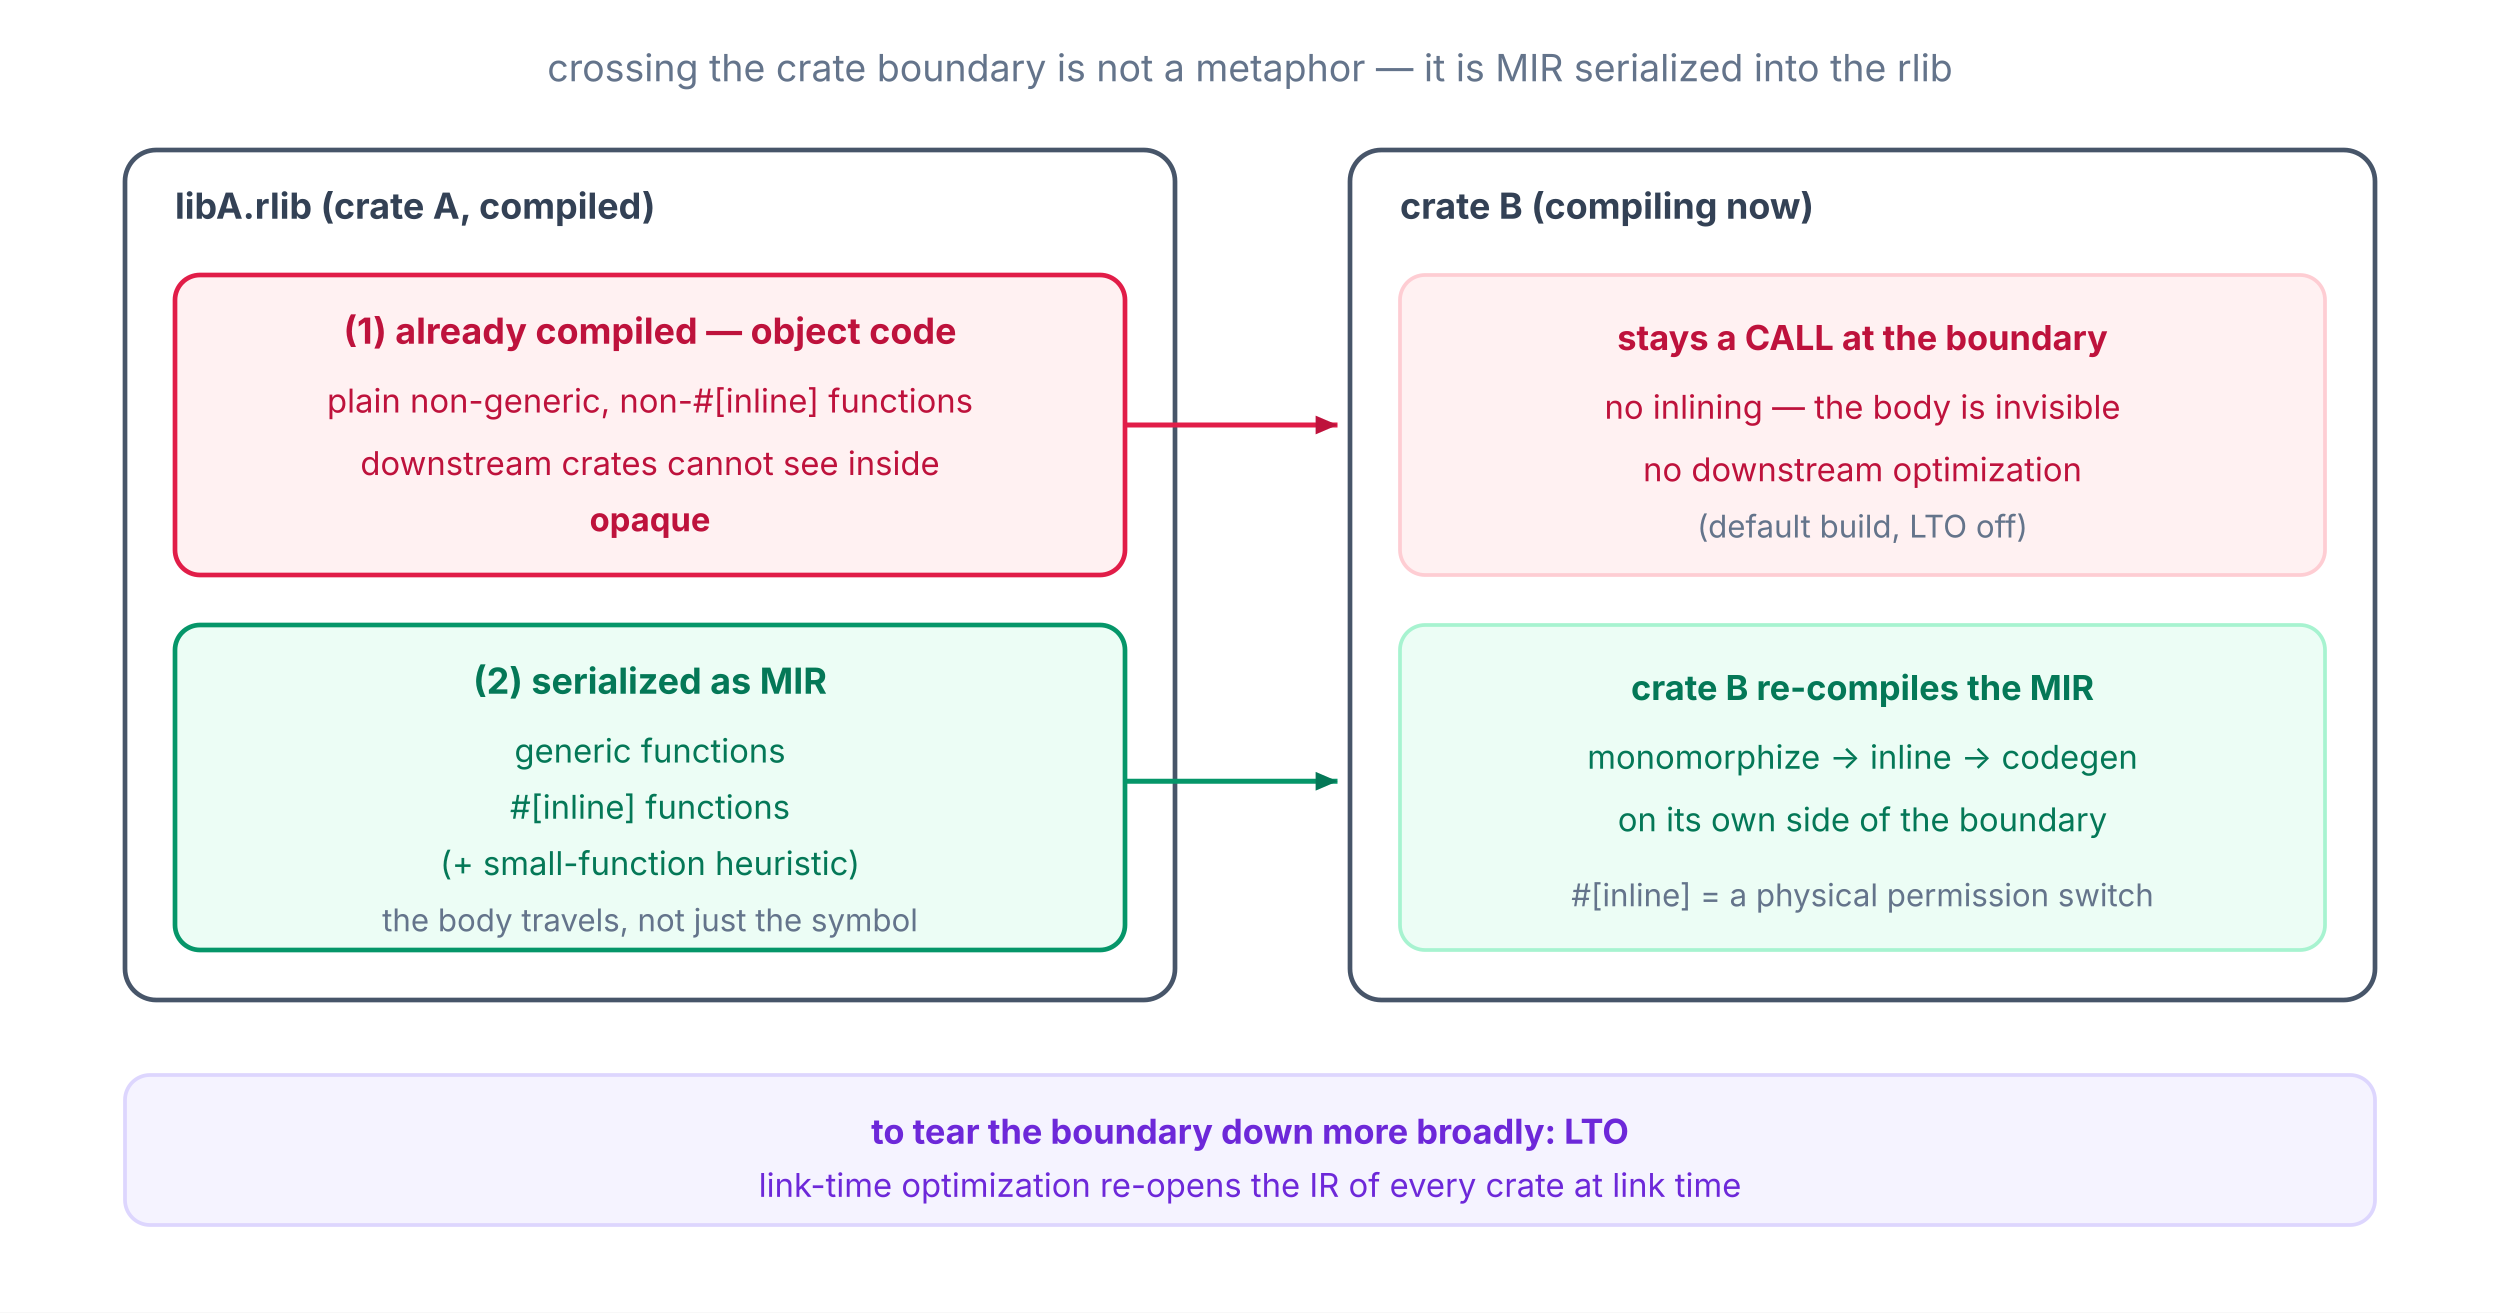
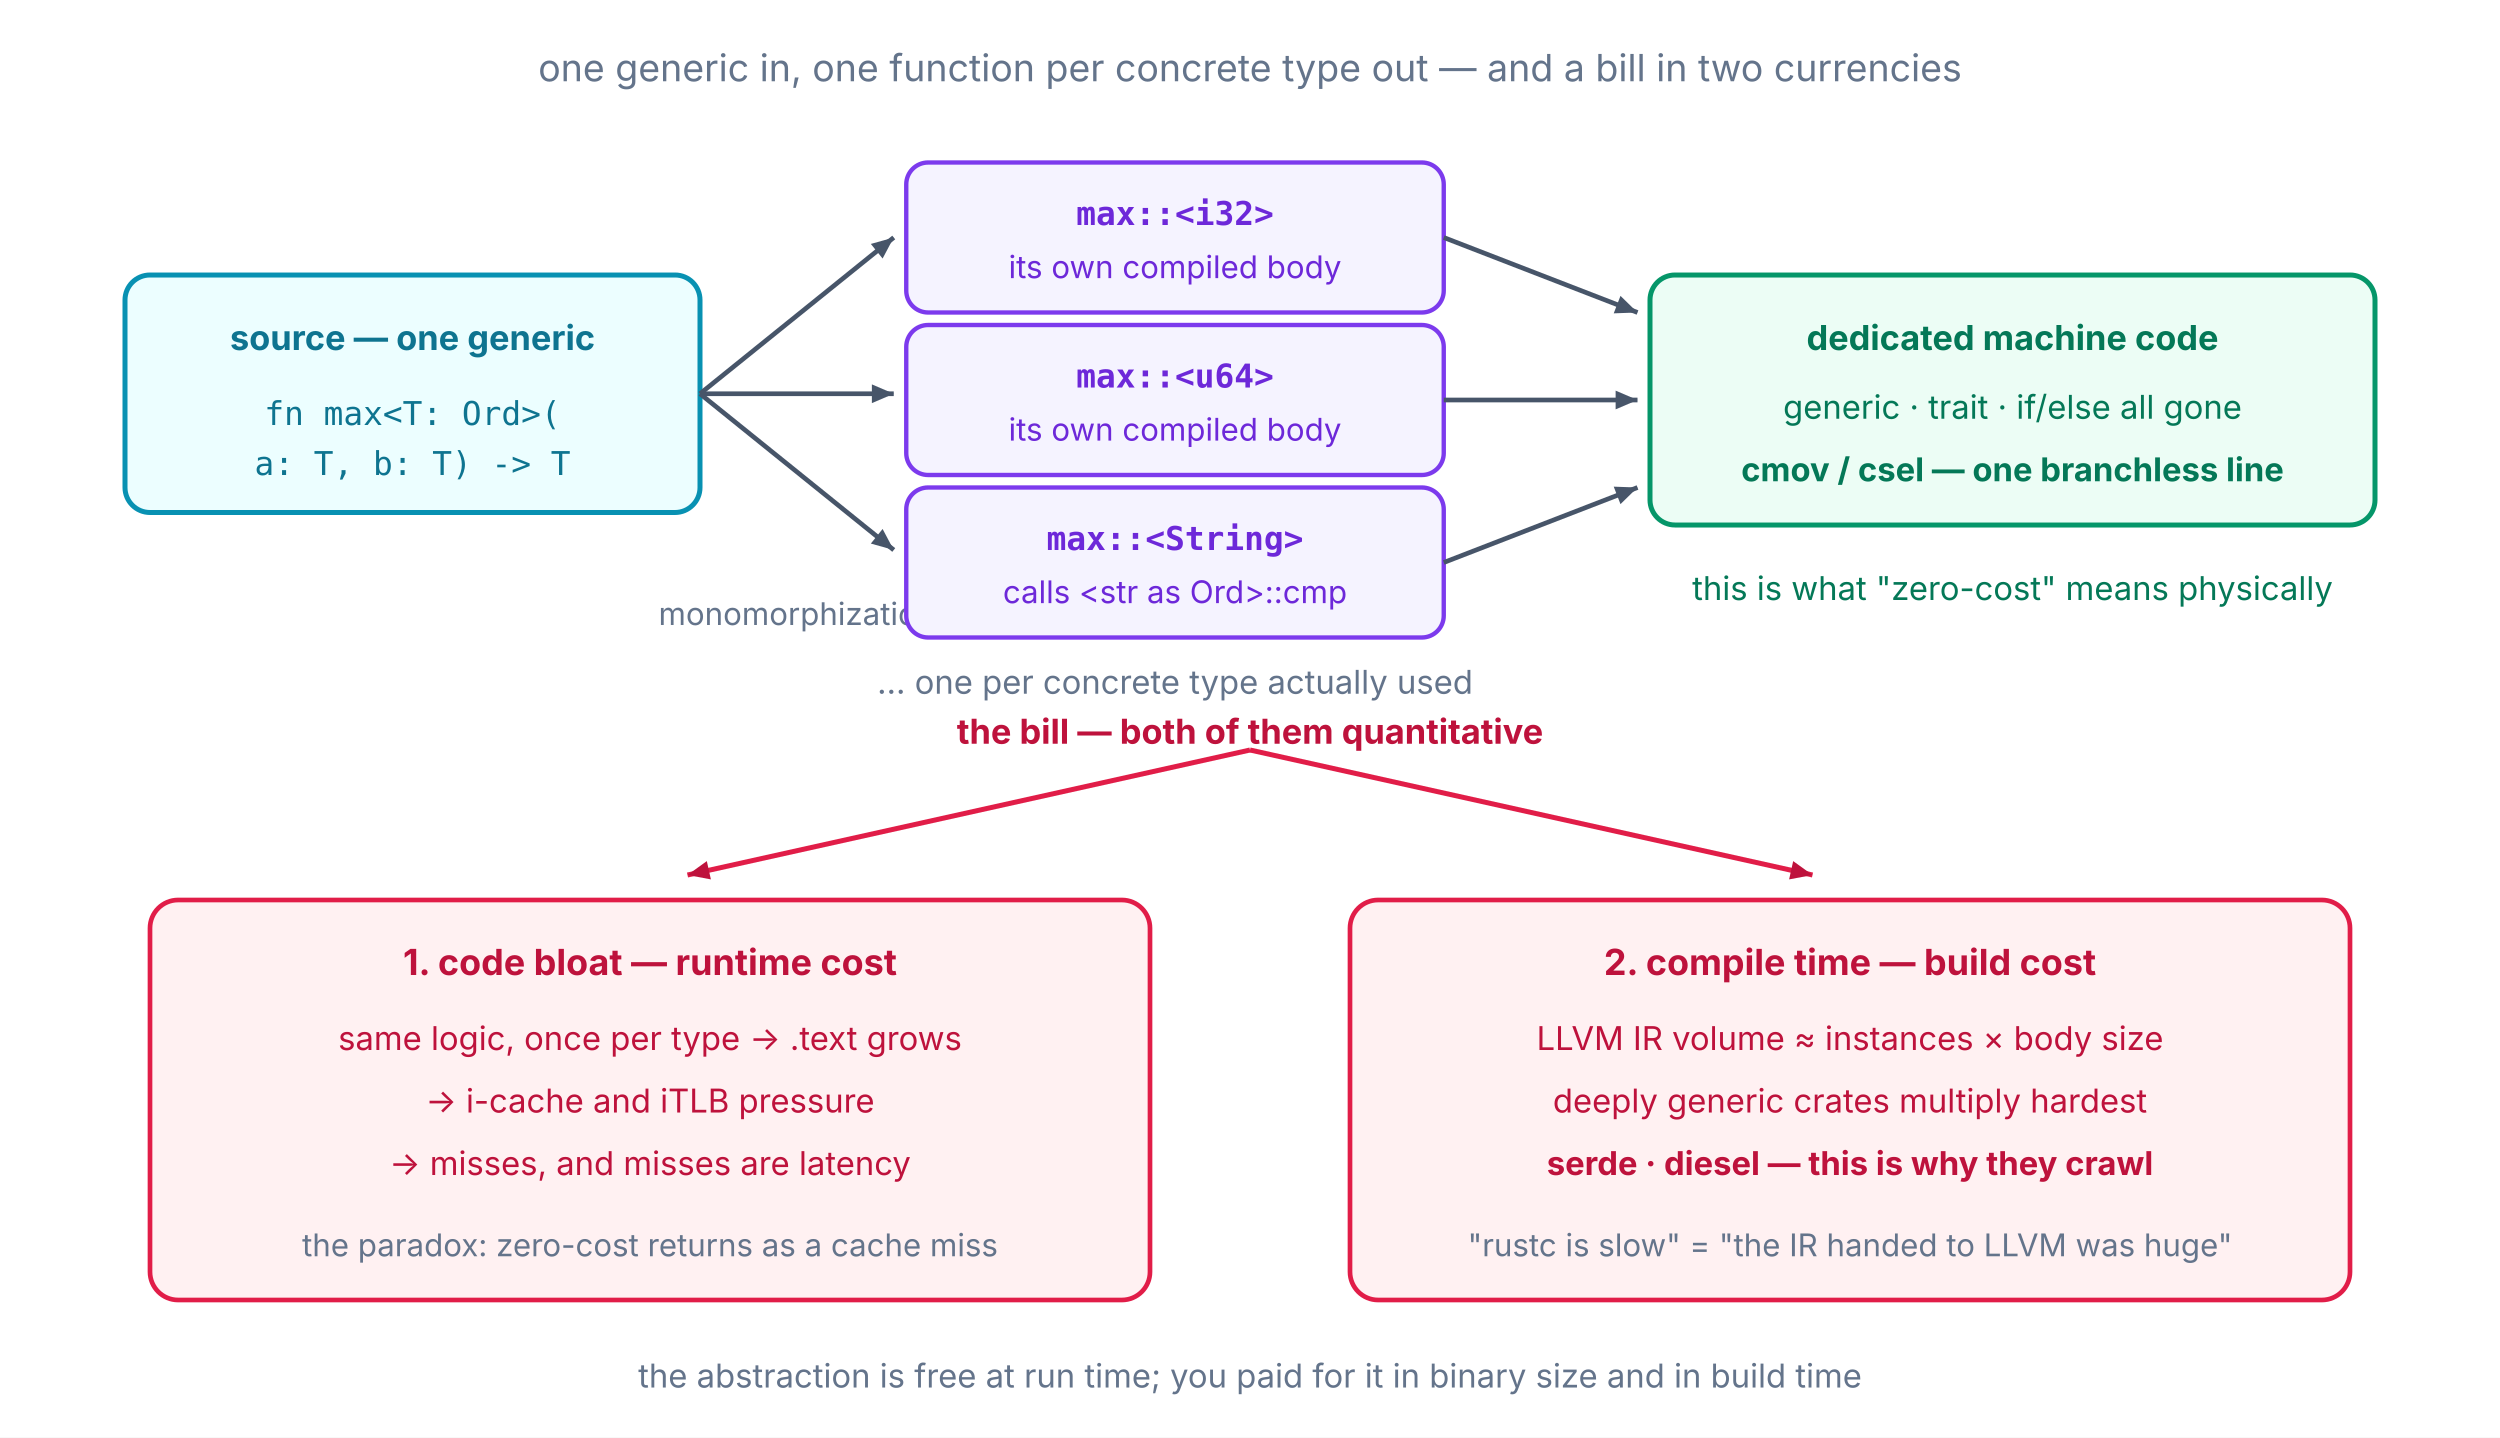
- <svg xmlns="http://www.w3.org/2000/svg" viewBox="0 0 800 420" role="img" aria-labelledby="t2 d2" font-family="Pretendard, ui-sans-serif, system-ui, -apple-system, sans-serif">
+ <svg xmlns="http://www.w3.org/2000/svg" viewBox="0 0 800 460" role="img" aria-labelledby="t2 d2" font-family="Pretendard, ui-sans-serif, system-ui, -apple-system, sans-serif">
  <defs>
    <marker id="m2" markerWidth="10" markerHeight="10" refX="7" refY="3" orient="auto" markerUnits="userSpaceOnUse">
      <path d="M0,0 L7,3 L0,6 Z" fill="#475569" />
    </marker>
    <marker id="m2r" markerWidth="10" markerHeight="10" refX="7" refY="3" orient="auto" markerUnits="userSpaceOnUse">
      <path d="M0,0 L7,3 L0,6 Z" fill="#BE123C" />
    </marker>
-     <marker id="m2g" markerWidth="10" markerHeight="10" refX="7" refY="3" orient="auto" markerUnits="userSpaceOnUse">
-       <path d="M0,0 L7,3 L0,6 Z" fill="#047857" />
-     </marker>
  </defs>
-   <rect x="0" y="0" width="800" height="420" fill="#FFFFFF" />
-   <text x="400" y="26" text-anchor="middle" font-size="12" fill="#64748B">crossing the crate boundary is not a metaphor — it is MIR serialized into the rlib</text>
-   <rect x="40" y="48" width="336" height="272" rx="10" fill="none" stroke="#475569" stroke-width="1.5" />
-   <text x="56" y="70" font-size="11.5" font-weight="700" fill="#334155">libA.rlib (crate A, compiled)</text>
-   <rect x="56" y="88" width="304" height="96" rx="8" fill="#FFF1F2" stroke="#E11D48" stroke-width="1.5" />
-   <text x="208" y="110" text-anchor="middle" font-size="11.5" font-weight="700" fill="#BE123C">(1) already compiled — object code</text>
-   <text x="208" y="132" text-anchor="middle" font-size="10.5" fill="#BE123C">plain non-generic, non-#[inline] functions</text>
-   <text x="208" y="152" text-anchor="middle" font-size="10.5" fill="#BE123C">downstream crates cannot see inside</text>
-   <text x="208" y="170" text-anchor="middle" font-size="10.5" font-weight="700" fill="#BE123C">opaque</text>
-   <rect x="56" y="200" width="304" height="104" rx="8" fill="#ECFDF5" stroke="#059669" stroke-width="1.5" />
-   <text x="208" y="222" text-anchor="middle" font-size="11.5" font-weight="700" fill="#047857">(2) serialized as MIR</text>
-   <text x="208" y="244" text-anchor="middle" font-size="10.5" fill="#047857">generic functions</text>
-   <text x="208" y="262" text-anchor="middle" font-size="10.5" fill="#047857">#[inline] functions</text>
-   <text x="208" y="280" text-anchor="middle" font-size="10.5" fill="#047857">(+ small-function heuristic)</text>
-   <text x="208" y="298" text-anchor="middle" font-size="10" fill="#64748B">the body travels, not just the symbol</text>
-   <line x1="360" y1="136" x2="428" y2="136" stroke="#E11D48" stroke-width="1.6" marker-end="url(#m2r)" />
-   <line x1="360" y1="250" x2="428" y2="250" stroke="#059669" stroke-width="1.6" marker-end="url(#m2g)" />
-   <rect x="432" y="48" width="328" height="272" rx="10" fill="none" stroke="#475569" stroke-width="1.5" />
-   <text x="448" y="70" font-size="11.5" font-weight="700" fill="#334155">crate B (compiling now)</text>
-   <rect x="448" y="88" width="296" height="96" rx="8" fill="#FFF1F2" stroke="#FECDD3" stroke-width="1.2" />
-   <text x="596" y="112" text-anchor="middle" font-size="11" font-weight="700" fill="#BE123C">stays a CALL at the boundary</text>
-   <text x="596" y="134" text-anchor="middle" font-size="10.5" fill="#BE123C">no inlining — the body is invisible</text>
-   <text x="596" y="154" text-anchor="middle" font-size="10.5" fill="#BE123C">no downstream optimization</text>
-   <text x="596" y="172" text-anchor="middle" font-size="10" fill="#64748B">(default build, LTO off)</text>
-   <rect x="448" y="200" width="296" height="104" rx="8" fill="#ECFDF5" stroke="#A7F3D0" stroke-width="1.2" />
-   <text x="596" y="224" text-anchor="middle" font-size="11" font-weight="700" fill="#047857">crate B re-compiles the MIR</text>
-   <text x="596" y="246" text-anchor="middle" font-size="10.5" fill="#047857">monomorphize → inline → codegen</text>
-   <text x="596" y="266" text-anchor="middle" font-size="10.5" fill="#047857">on its own side of the boundary</text>
-   <text x="596" y="290" text-anchor="middle" font-size="10" fill="#64748B">#[inline] = a physical permission switch</text>
-   <rect x="40" y="344" width="720" height="48" rx="8" fill="#F5F3FF" stroke="#DDD6FE" stroke-width="1.2" />
-   <text x="400" y="366" text-anchor="middle" font-size="11" font-weight="700" fill="#6D28D9">to tear the boundary down more broadly: LTO</text>
-   <text x="400" y="383" text-anchor="middle" font-size="10.5" fill="#6D28D9">link-time optimization re-opens the IR of every crate at link time</text>
+   <rect x="0" y="0" width="800" height="460" fill="#FFFFFF" />
+   <text x="400" y="26" text-anchor="middle" font-size="12" fill="#64748B">one generic in, one function per concrete type out — and a bill in two currencies</text>
+   <rect x="40" y="88" width="184" height="76" rx="8" fill="#ECFEFF" stroke="#0891B2" stroke-width="1.6" />
+   <text x="132" y="112" text-anchor="middle" font-size="11" font-weight="700" fill="#0E7490">source — one generic</text>
+   <text x="132" y="136" text-anchor="middle" font-size="10.5" fill="#0E7490" font-family="ui-monospace, monospace">fn max&lt;T: Ord&gt;(</text>
+   <text x="132" y="152" text-anchor="middle" font-size="10.5" fill="#0E7490" font-family="ui-monospace, monospace">a: T, b: T) -&gt; T</text>
+   <line x1="224" y1="126" x2="286" y2="76" stroke="#475569" stroke-width="1.5" marker-end="url(#m2)" />
+   <line x1="224" y1="126" x2="286" y2="126" stroke="#475569" stroke-width="1.5" marker-end="url(#m2)" />
+   <line x1="224" y1="126" x2="286" y2="176" stroke="#475569" stroke-width="1.5" marker-end="url(#m2)" />
+   <text x="255" y="200" text-anchor="middle" font-size="10" fill="#64748B">monomorphization</text>
+   <rect x="290" y="52" width="172" height="48" rx="7" fill="#F5F3FF" stroke="#7C3AED" stroke-width="1.4" />
+   <text x="376" y="72" text-anchor="middle" font-size="10.5" font-weight="700" fill="#6D28D9" font-family="ui-monospace, monospace">max::&lt;i32&gt;</text>
+   <text x="376" y="89" text-anchor="middle" font-size="10" fill="#6D28D9">its own compiled body</text>
+   <rect x="290" y="104" width="172" height="48" rx="7" fill="#F5F3FF" stroke="#7C3AED" stroke-width="1.4" />
+   <text x="376" y="124" text-anchor="middle" font-size="10.5" font-weight="700" fill="#6D28D9" font-family="ui-monospace, monospace">max::&lt;u64&gt;</text>
+   <text x="376" y="141" text-anchor="middle" font-size="10" fill="#6D28D9">its own compiled body</text>
+   <rect x="290" y="156" width="172" height="48" rx="7" fill="#F5F3FF" stroke="#7C3AED" stroke-width="1.4" />
+   <text x="376" y="176" text-anchor="middle" font-size="10.5" font-weight="700" fill="#6D28D9" font-family="ui-monospace, monospace">max::&lt;String&gt;</text>
+   <text x="376" y="193" text-anchor="middle" font-size="10" fill="#6D28D9">calls &lt;str as Ord&gt;::cmp</text>
+   <text x="376" y="222" text-anchor="middle" font-size="10.5" fill="#64748B">… one per concrete type actually used</text>
+   <line x1="462" y1="76" x2="524" y2="100" stroke="#475569" stroke-width="1.5" marker-end="url(#m2)" />
+   <line x1="462" y1="128" x2="524" y2="128" stroke="#475569" stroke-width="1.5" marker-end="url(#m2)" />
+   <line x1="462" y1="180" x2="524" y2="156" stroke="#475569" stroke-width="1.5" marker-end="url(#m2)" />
+   <rect x="528" y="88" width="232" height="80" rx="8" fill="#ECFDF5" stroke="#059669" stroke-width="1.6" />
+   <text x="644" y="112" text-anchor="middle" font-size="11" font-weight="700" fill="#047857">dedicated machine code</text>
+   <text x="644" y="134" text-anchor="middle" font-size="10.5" fill="#047857">generic · trait · if/else all gone</text>
+   <text x="644" y="154" text-anchor="middle" font-size="10.5" font-weight="700" fill="#047857">cmov / csel — one branchless line</text>
+   <text x="644" y="192" text-anchor="middle" font-size="10.5" fill="#047857">this is what "zero-cost" means physically</text>
+   <line x1="400" y1="240" x2="220" y2="280" stroke="#E11D48" stroke-width="1.6" marker-end="url(#m2r)" />
+   <line x1="400" y1="240" x2="580" y2="280" stroke="#E11D48" stroke-width="1.6" marker-end="url(#m2r)" />
+   <text x="400" y="238" text-anchor="middle" font-size="11" font-weight="700" fill="#BE123C">the bill — both of them quantitative</text>
+   <rect x="48" y="288" width="320" height="128" rx="9" fill="#FFF1F2" stroke="#E11D48" stroke-width="1.5" />
+   <text x="208" y="312" text-anchor="middle" font-size="11.5" font-weight="700" fill="#BE123C">1. code bloat — runtime cost</text>
+   <text x="208" y="336" text-anchor="middle" font-size="10.5" fill="#BE123C">same logic, once per type → .text grows</text>
+   <text x="208" y="356" text-anchor="middle" font-size="10.5" fill="#BE123C">→ i-cache and iTLB pressure</text>
+   <text x="208" y="376" text-anchor="middle" font-size="10.5" fill="#BE123C">→ misses, and misses are latency</text>
+   <text x="208" y="402" text-anchor="middle" font-size="10" fill="#64748B">the paradox: zero-cost returns as a cache miss</text>
+   <rect x="432" y="288" width="320" height="128" rx="9" fill="#FFF1F2" stroke="#E11D48" stroke-width="1.5" />
+   <text x="592" y="312" text-anchor="middle" font-size="11.5" font-weight="700" fill="#BE123C">2. compile time — build cost</text>
+   <text x="592" y="336" text-anchor="middle" font-size="10.5" fill="#BE123C">LLVM IR volume ≈ instances × body size</text>
+   <text x="592" y="356" text-anchor="middle" font-size="10.5" fill="#BE123C">deeply generic crates multiply hardest</text>
+   <text x="592" y="376" text-anchor="middle" font-size="10.5" font-weight="700" fill="#BE123C">serde · diesel — this is why they crawl</text>
+   <text x="592" y="402" text-anchor="middle" font-size="10" fill="#64748B">"rustc is slow" = "the IR handed to LLVM was huge"</text>
+   <text x="400" y="444" text-anchor="middle" font-size="10.5" fill="#64748B">the abstraction is free at run time; you paid for it in binary size and in build time</text>
</svg>
